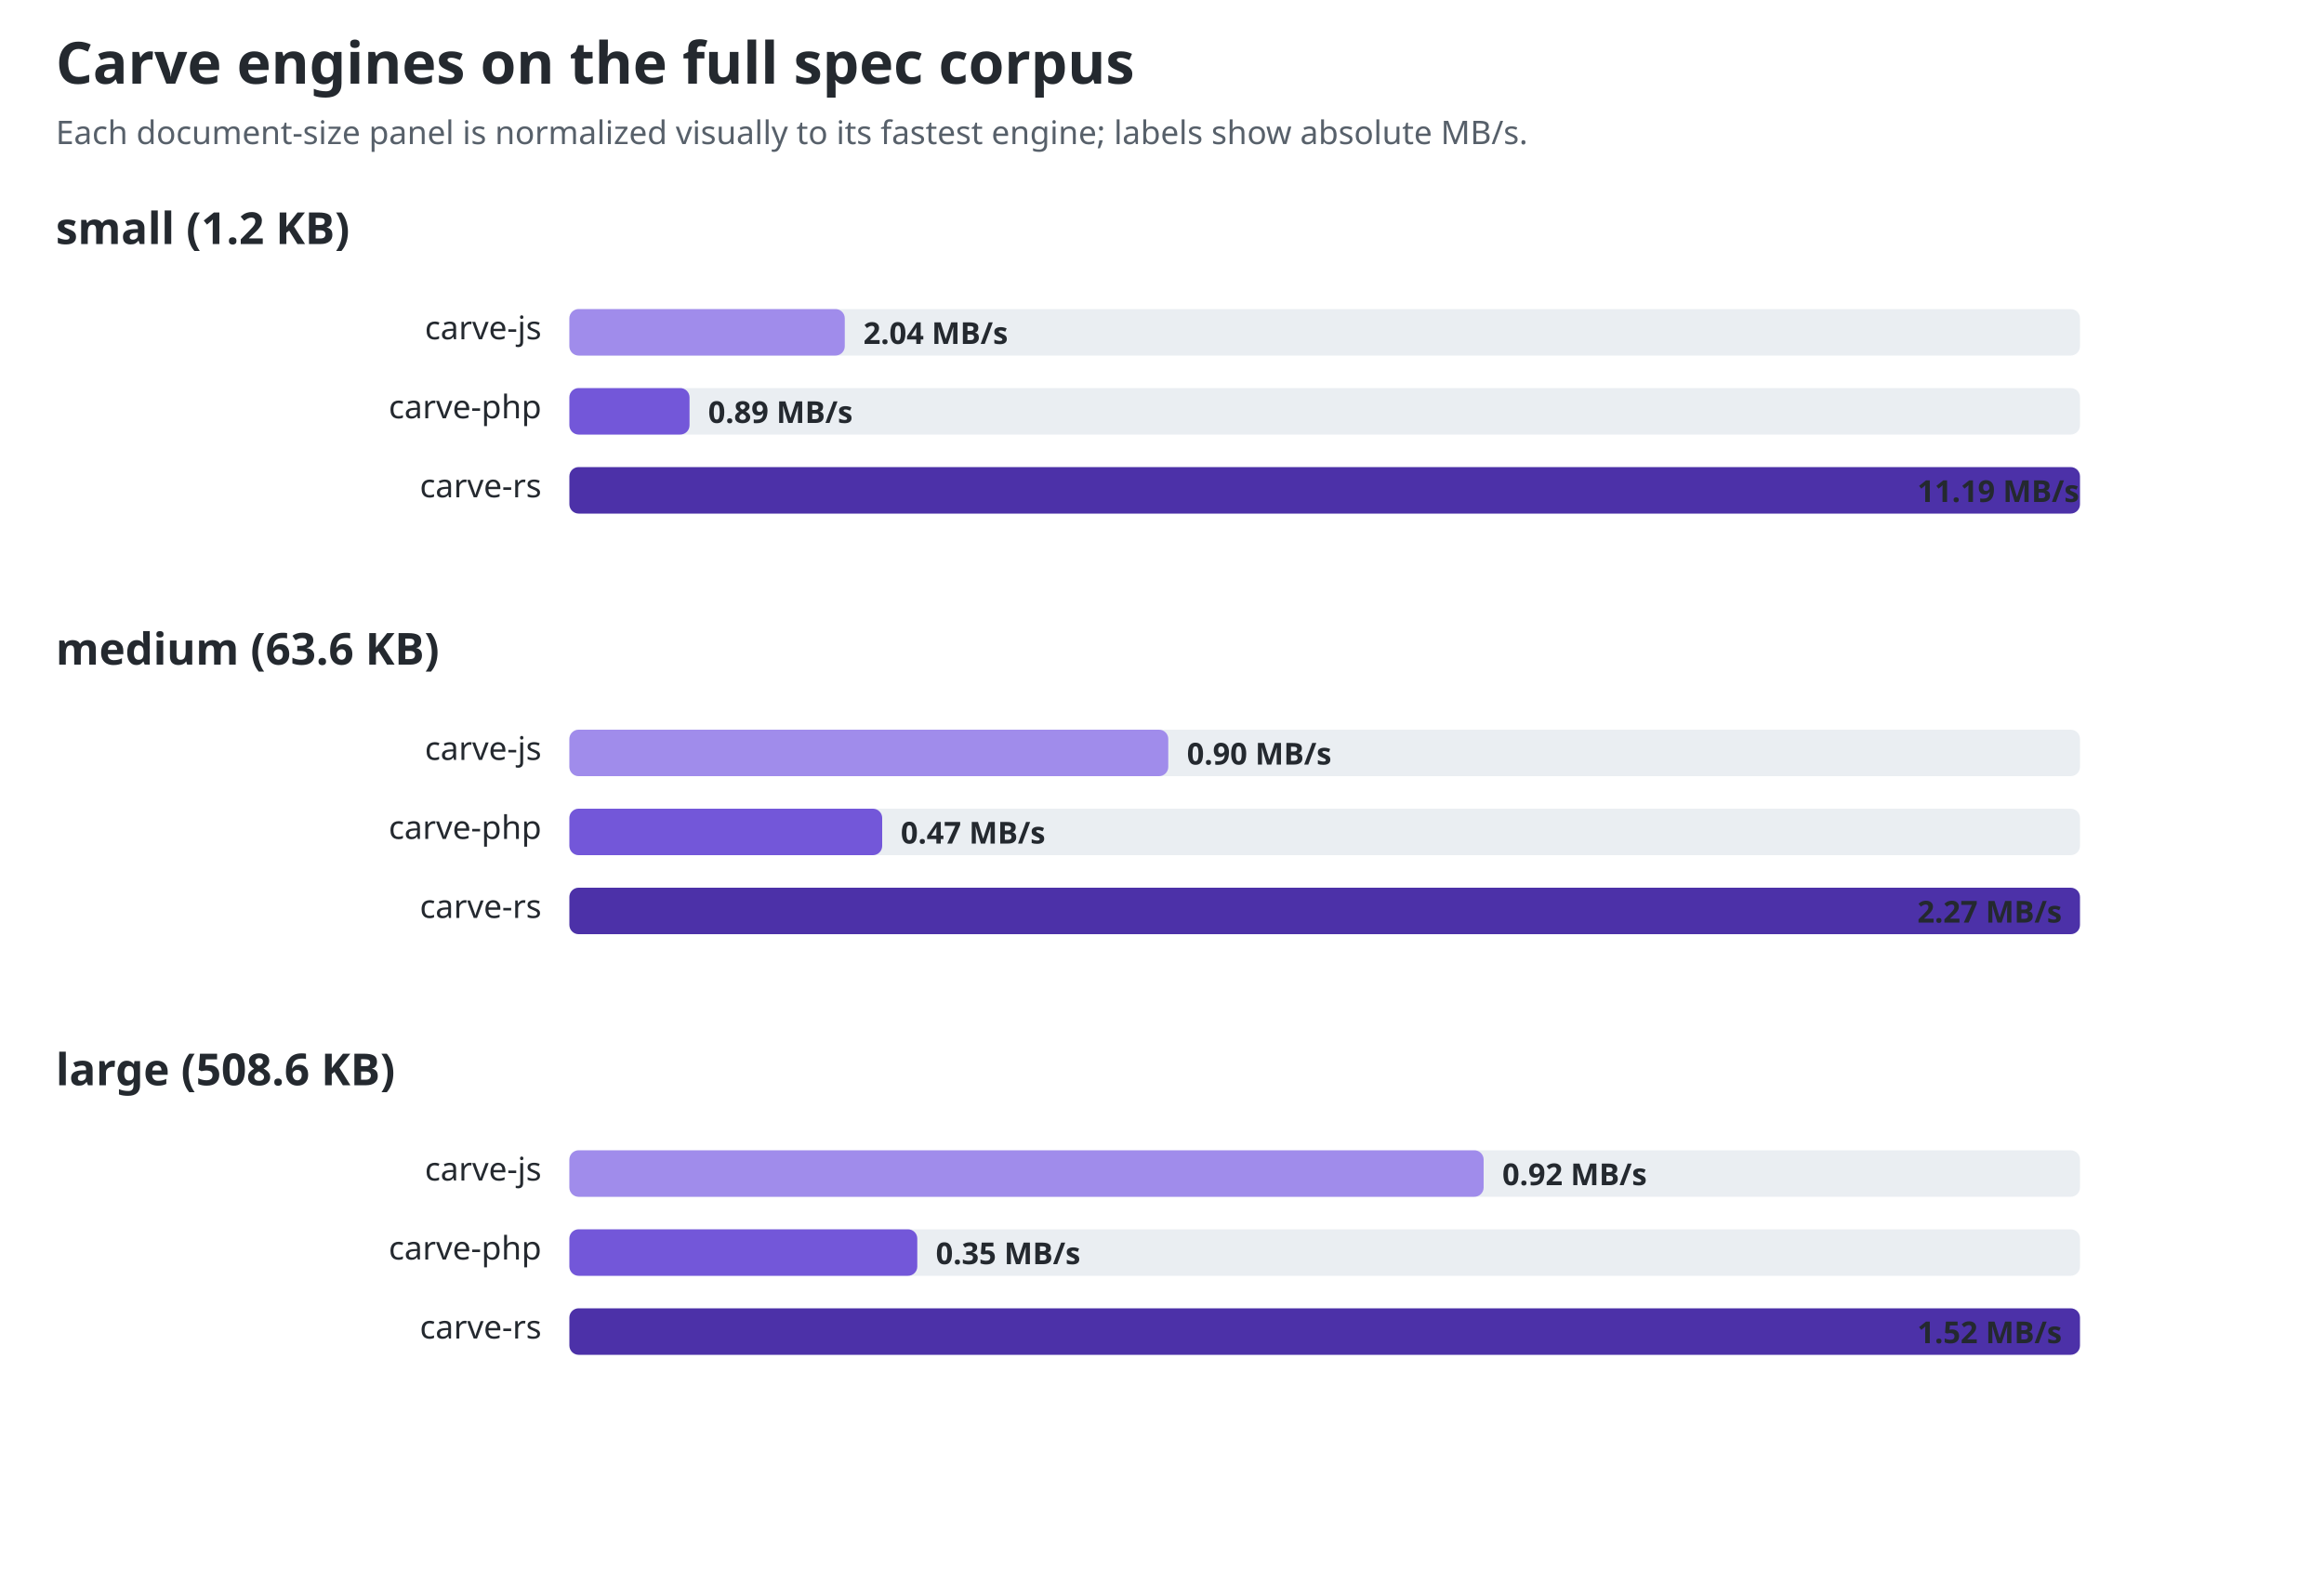
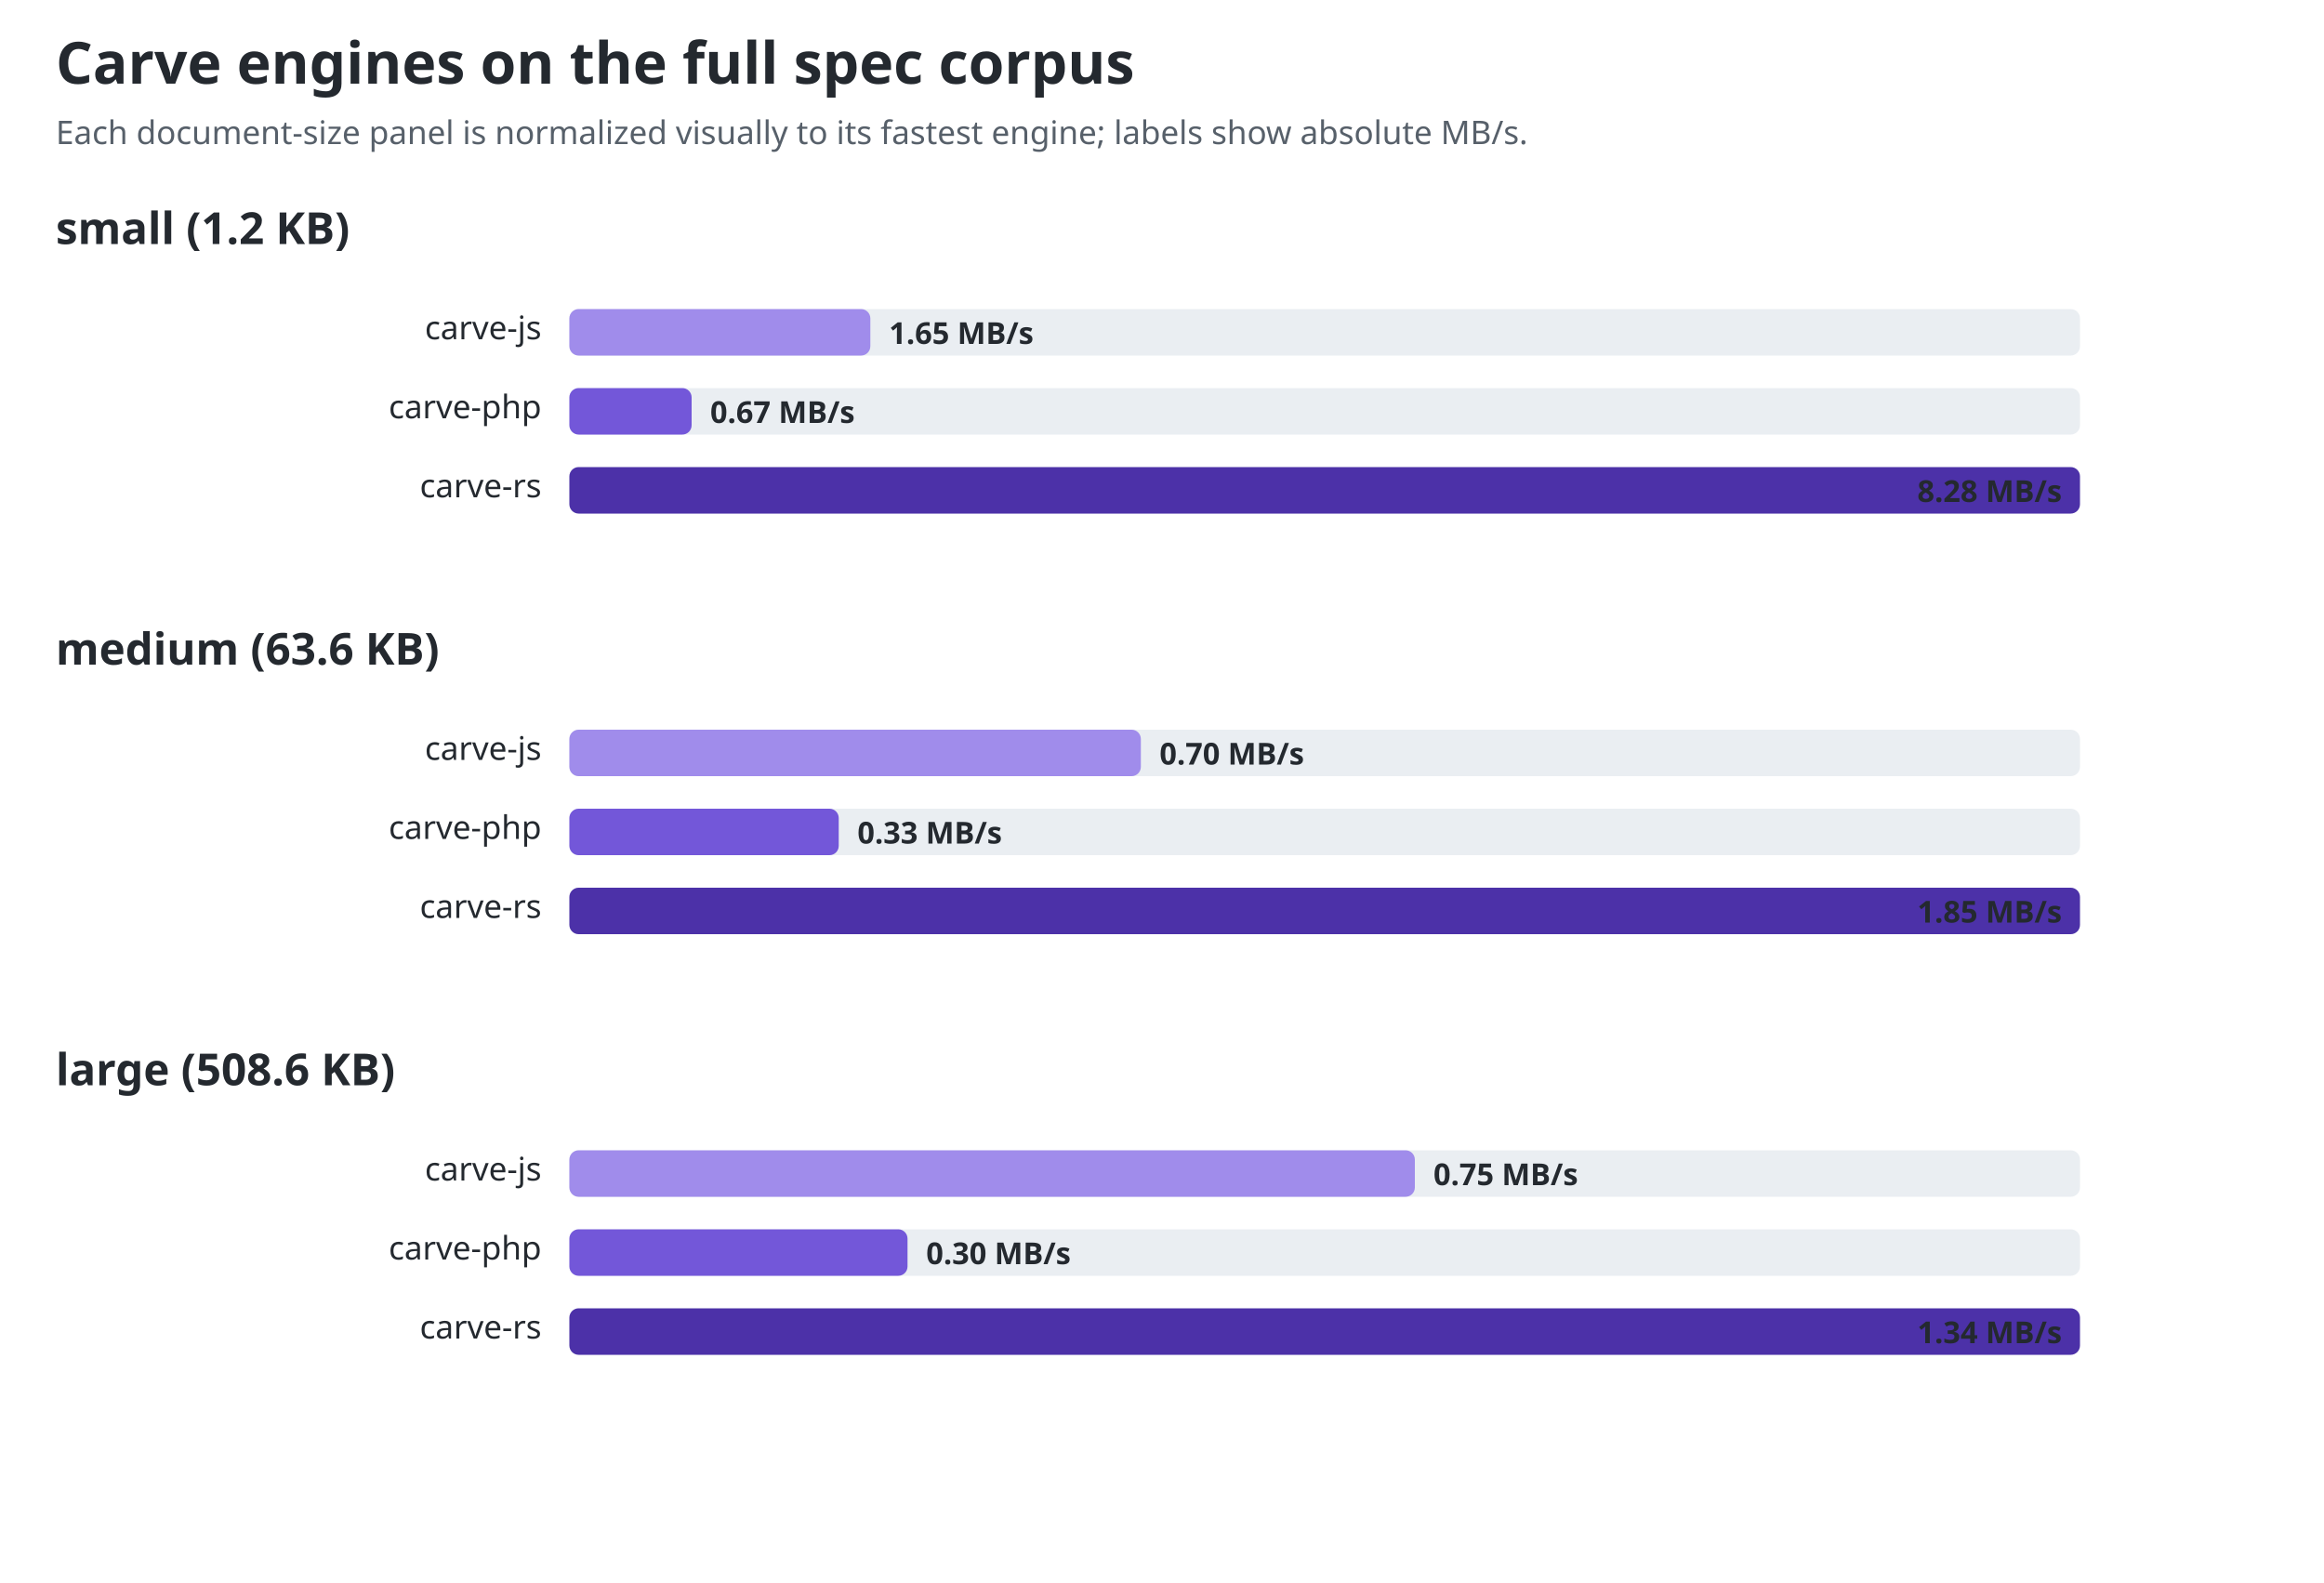
<svg xmlns="http://www.w3.org/2000/svg" width="1000" height="681" viewBox="0 0 1000 681" role="img" aria-labelledby="title desc">
  <style>text{font-family:ui-sans-serif,system-ui,sans-serif;fill:#24292f}.title{font-size:25px;font-weight:700}.sub{font-size:14px;fill:#57606a}.group{font-size:19px;font-weight:650}.label{font-size:14px}.value{font-size:13px;font-weight:650;fill:#24292f}.track{fill:#eaeef2}@media(prefers-color-scheme:dark){text,.value{fill:#f0f6fc}.sub{fill:#8c959f}.track{fill:#30363d}}</style>
  <text id="chart-title" class="title" x="24" y="36">Carve engines on the full spec corpus</text>
  <text class="sub" x="24" y="62">Each document-size panel is normalized visually to its fastest engine; labels show absolute MB/s.</text>
  <text class="group" x="24" y="105">small (1.2 KB)</text>
  <text class="label" x="233" y="146" text-anchor="end">carve-js</text>
  <rect class="track" x="245" y="133" width="650" height="20" rx="4" />
-   <rect x="245" y="133" width="118.5" height="20" rx="4" fill="#a08ceb" />
-   <text class="value" x="371.499" y="148">2.04 MB/s</text>
+   <rect x="245" y="133" width="129.5" height="20" rx="4" fill="#a08ceb" />
+   <text class="value" x="382.529" y="148">1.65 MB/s</text>
  <text class="label" x="233" y="180" text-anchor="end">carve-php</text>
  <rect class="track" x="245" y="167" width="650" height="20" rx="4" />
-   <rect x="245" y="167" width="51.7" height="20" rx="4" fill="#7357d9" />
-   <text class="value" x="304.698" y="182">0.89 MB/s</text>
+   <rect x="245" y="167" width="52.6" height="20" rx="4" fill="#7357d9" />
+   <text class="value" x="305.597" y="182">0.67 MB/s</text>
  <text class="label" x="233" y="214" text-anchor="end">carve-rs</text>
  <rect class="track" x="245" y="201" width="650" height="20" rx="4" />
  <rect x="245" y="201" width="650.0" height="20" rx="4" fill="#4c31a8" />
-   <text class="value" x="825" y="216">11.19 MB/s</text>
+   <text class="value" x="825" y="216">8.28 MB/s</text>
  <text class="group" x="24" y="286">medium (63.6 KB)</text>
  <text class="label" x="233" y="327" text-anchor="end">carve-js</text>
  <rect class="track" x="245" y="314" width="650" height="20" rx="4" />
-   <rect x="245" y="314" width="257.7" height="20" rx="4" fill="#a08ceb" />
-   <text class="value" x="510.709" y="329">0.90 MB/s</text>
+   <rect x="245" y="314" width="245.9" height="20" rx="4" fill="#a08ceb" />
+   <text class="value" x="498.946" y="329">0.70 MB/s</text>
  <text class="label" x="233" y="361" text-anchor="end">carve-php</text>
  <rect class="track" x="245" y="348" width="650" height="20" rx="4" />
-   <rect x="245" y="348" width="134.6" height="20" rx="4" fill="#7357d9" />
-   <text class="value" x="387.581" y="363">0.47 MB/s</text>
+   <rect x="245" y="348" width="115.9" height="20" rx="4" fill="#7357d9" />
+   <text class="value" x="368.946" y="363">0.33 MB/s</text>
  <text class="label" x="233" y="395" text-anchor="end">carve-rs</text>
  <rect class="track" x="245" y="382" width="650" height="20" rx="4" />
  <rect x="245" y="382" width="650.0" height="20" rx="4" fill="#4c31a8" />
-   <text class="value" x="825" y="397">2.27 MB/s</text>
+   <text class="value" x="825" y="397">1.85 MB/s</text>
  <text class="group" x="24" y="467">large (508.6 KB)</text>
  <text class="label" x="233" y="508" text-anchor="end">carve-js</text>
  <rect class="track" x="245" y="495" width="650" height="20" rx="4" />
-   <rect x="245" y="495" width="393.4" height="20" rx="4" fill="#a08ceb" />
-   <text class="value" x="646.421" y="510">0.92 MB/s</text>
+   <rect x="245" y="495" width="363.8" height="20" rx="4" fill="#a08ceb" />
+   <text class="value" x="616.806" y="510">0.75 MB/s</text>
  <text class="label" x="233" y="542" text-anchor="end">carve-php</text>
  <rect class="track" x="245" y="529" width="650" height="20" rx="4" />
-   <rect x="245" y="529" width="149.7" height="20" rx="4" fill="#7357d9" />
-   <text class="value" x="402.671" y="544">0.35 MB/s</text>
+   <rect x="245" y="529" width="145.5" height="20" rx="4" fill="#7357d9" />
+   <text class="value" x="398.522" y="544">0.30 MB/s</text>
  <text class="label" x="233" y="576" text-anchor="end">carve-rs</text>
  <rect class="track" x="245" y="563" width="650" height="20" rx="4" />
  <rect x="245" y="563" width="650.0" height="20" rx="4" fill="#4c31a8" />
-   <text class="value" x="825" y="578">1.52 MB/s</text>
+   <text class="value" x="825" y="578">1.34 MB/s</text>
</svg>
